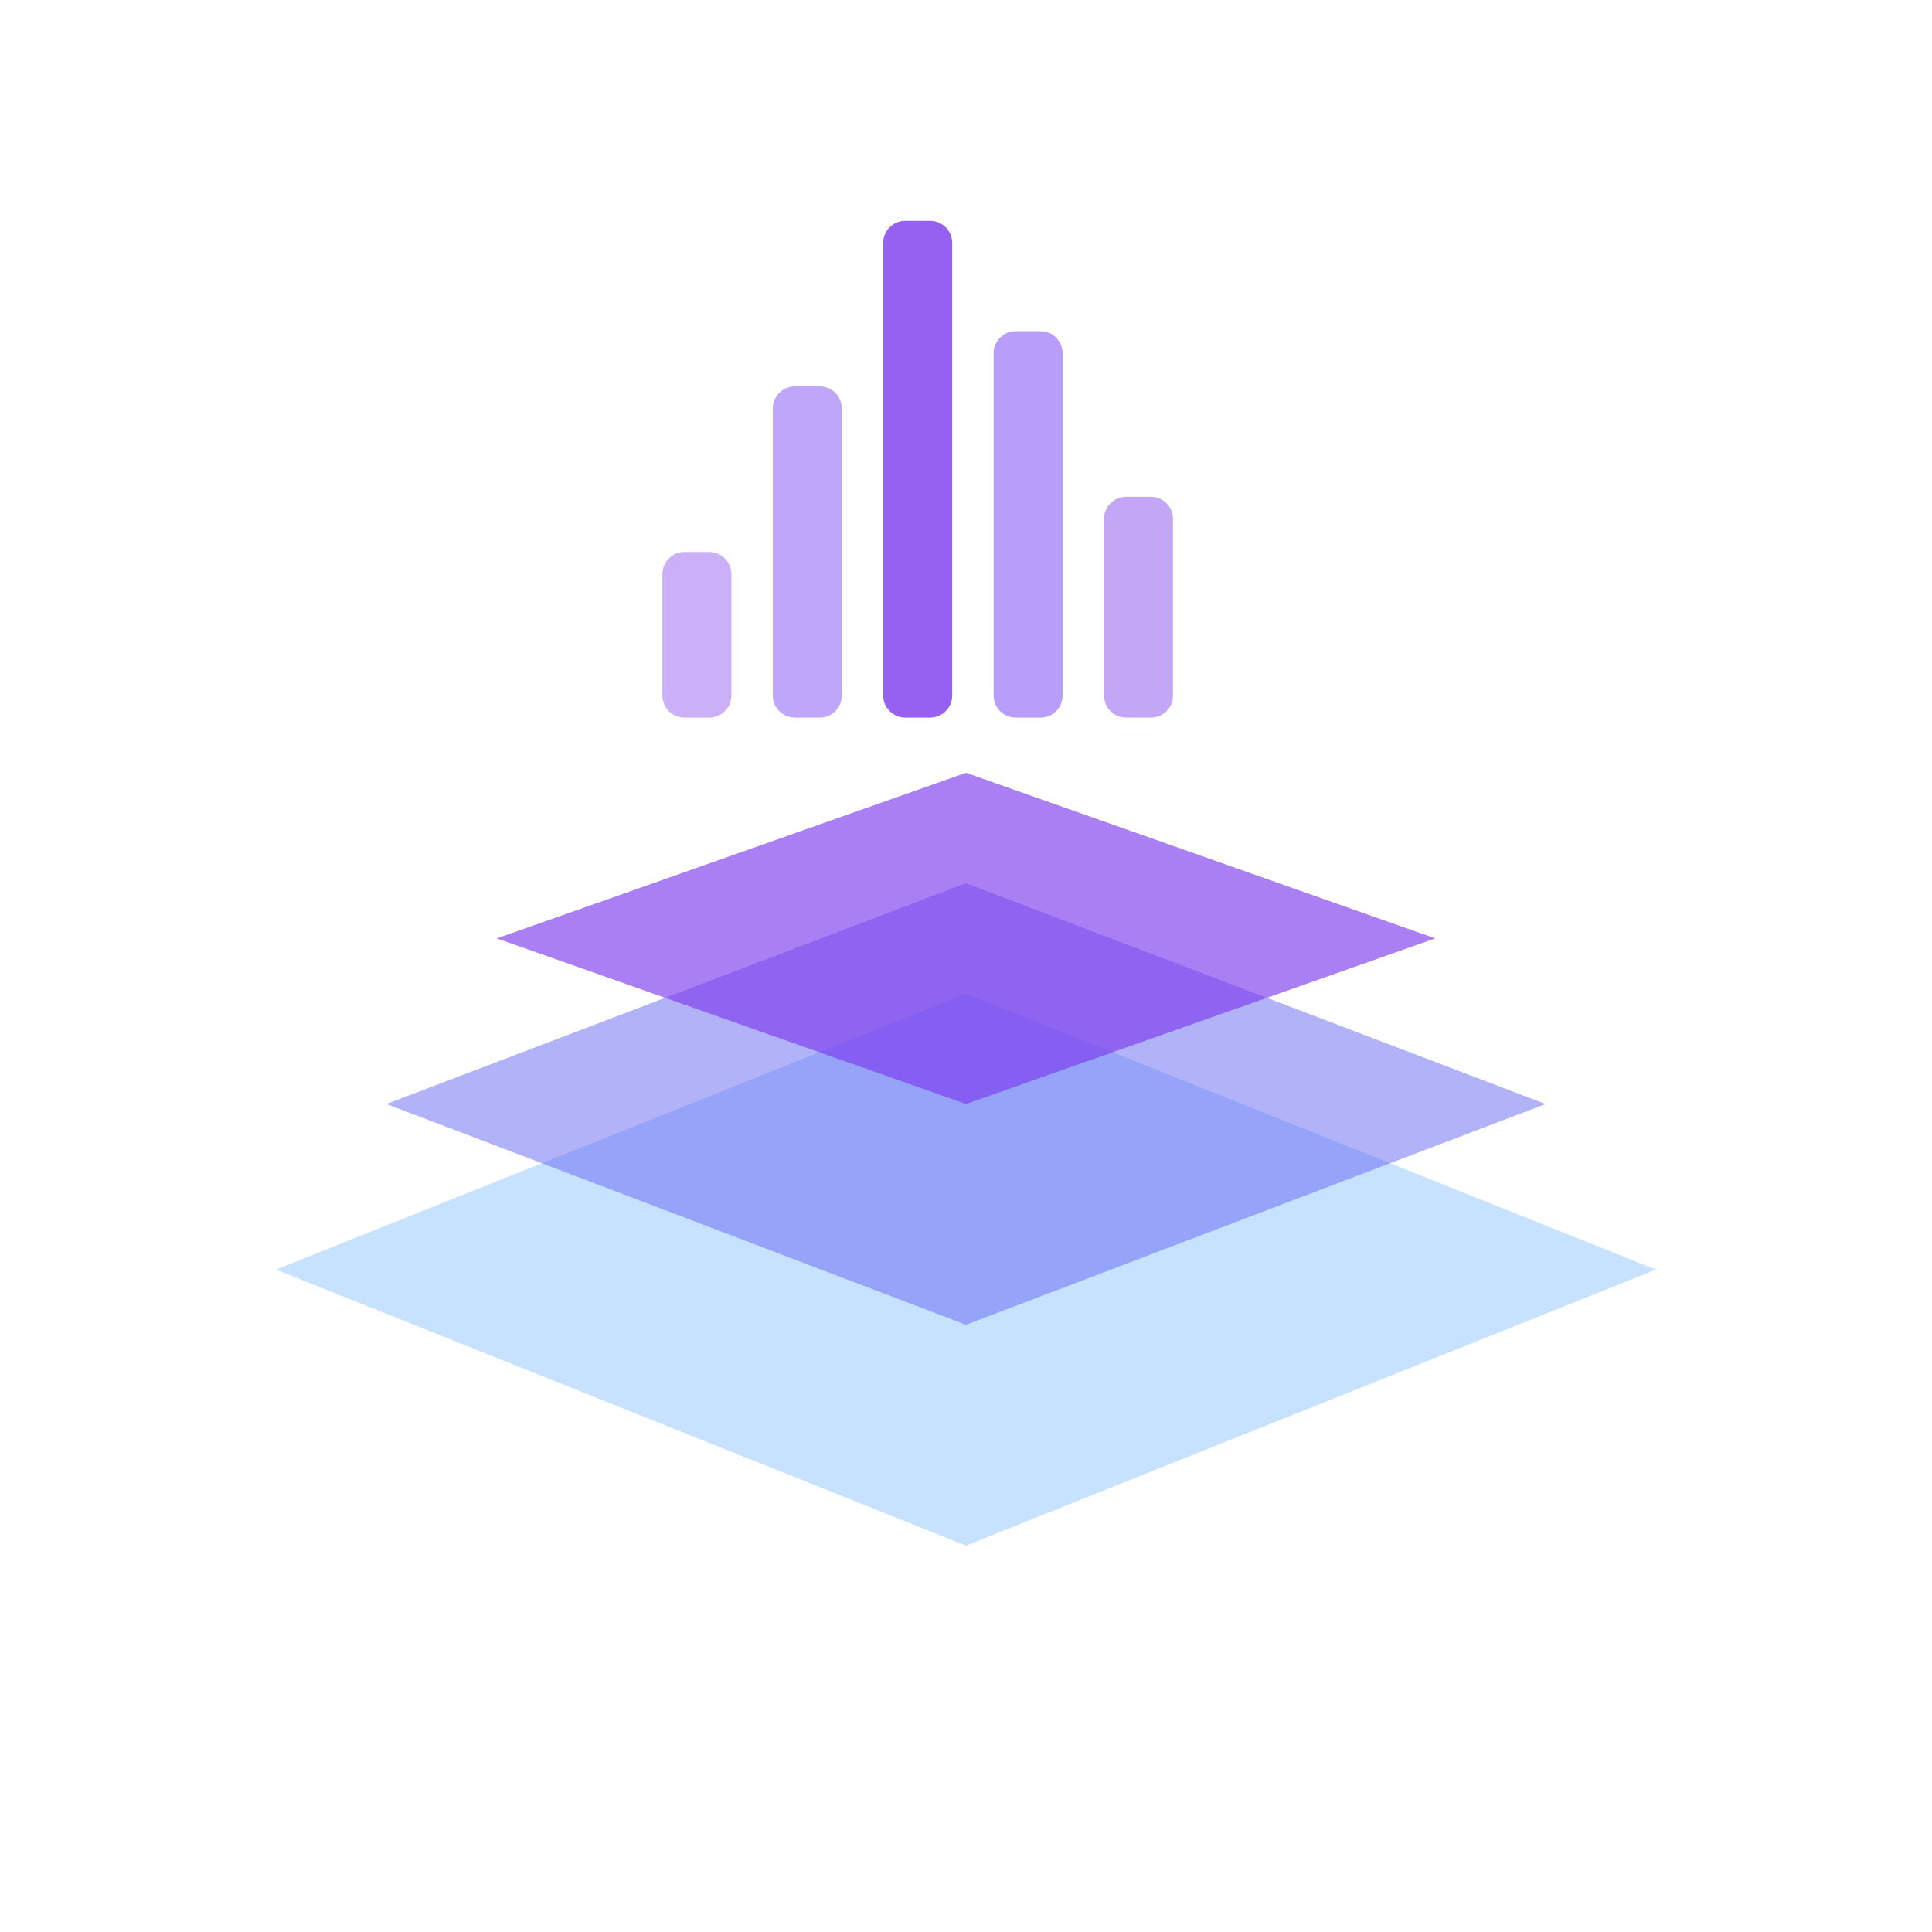
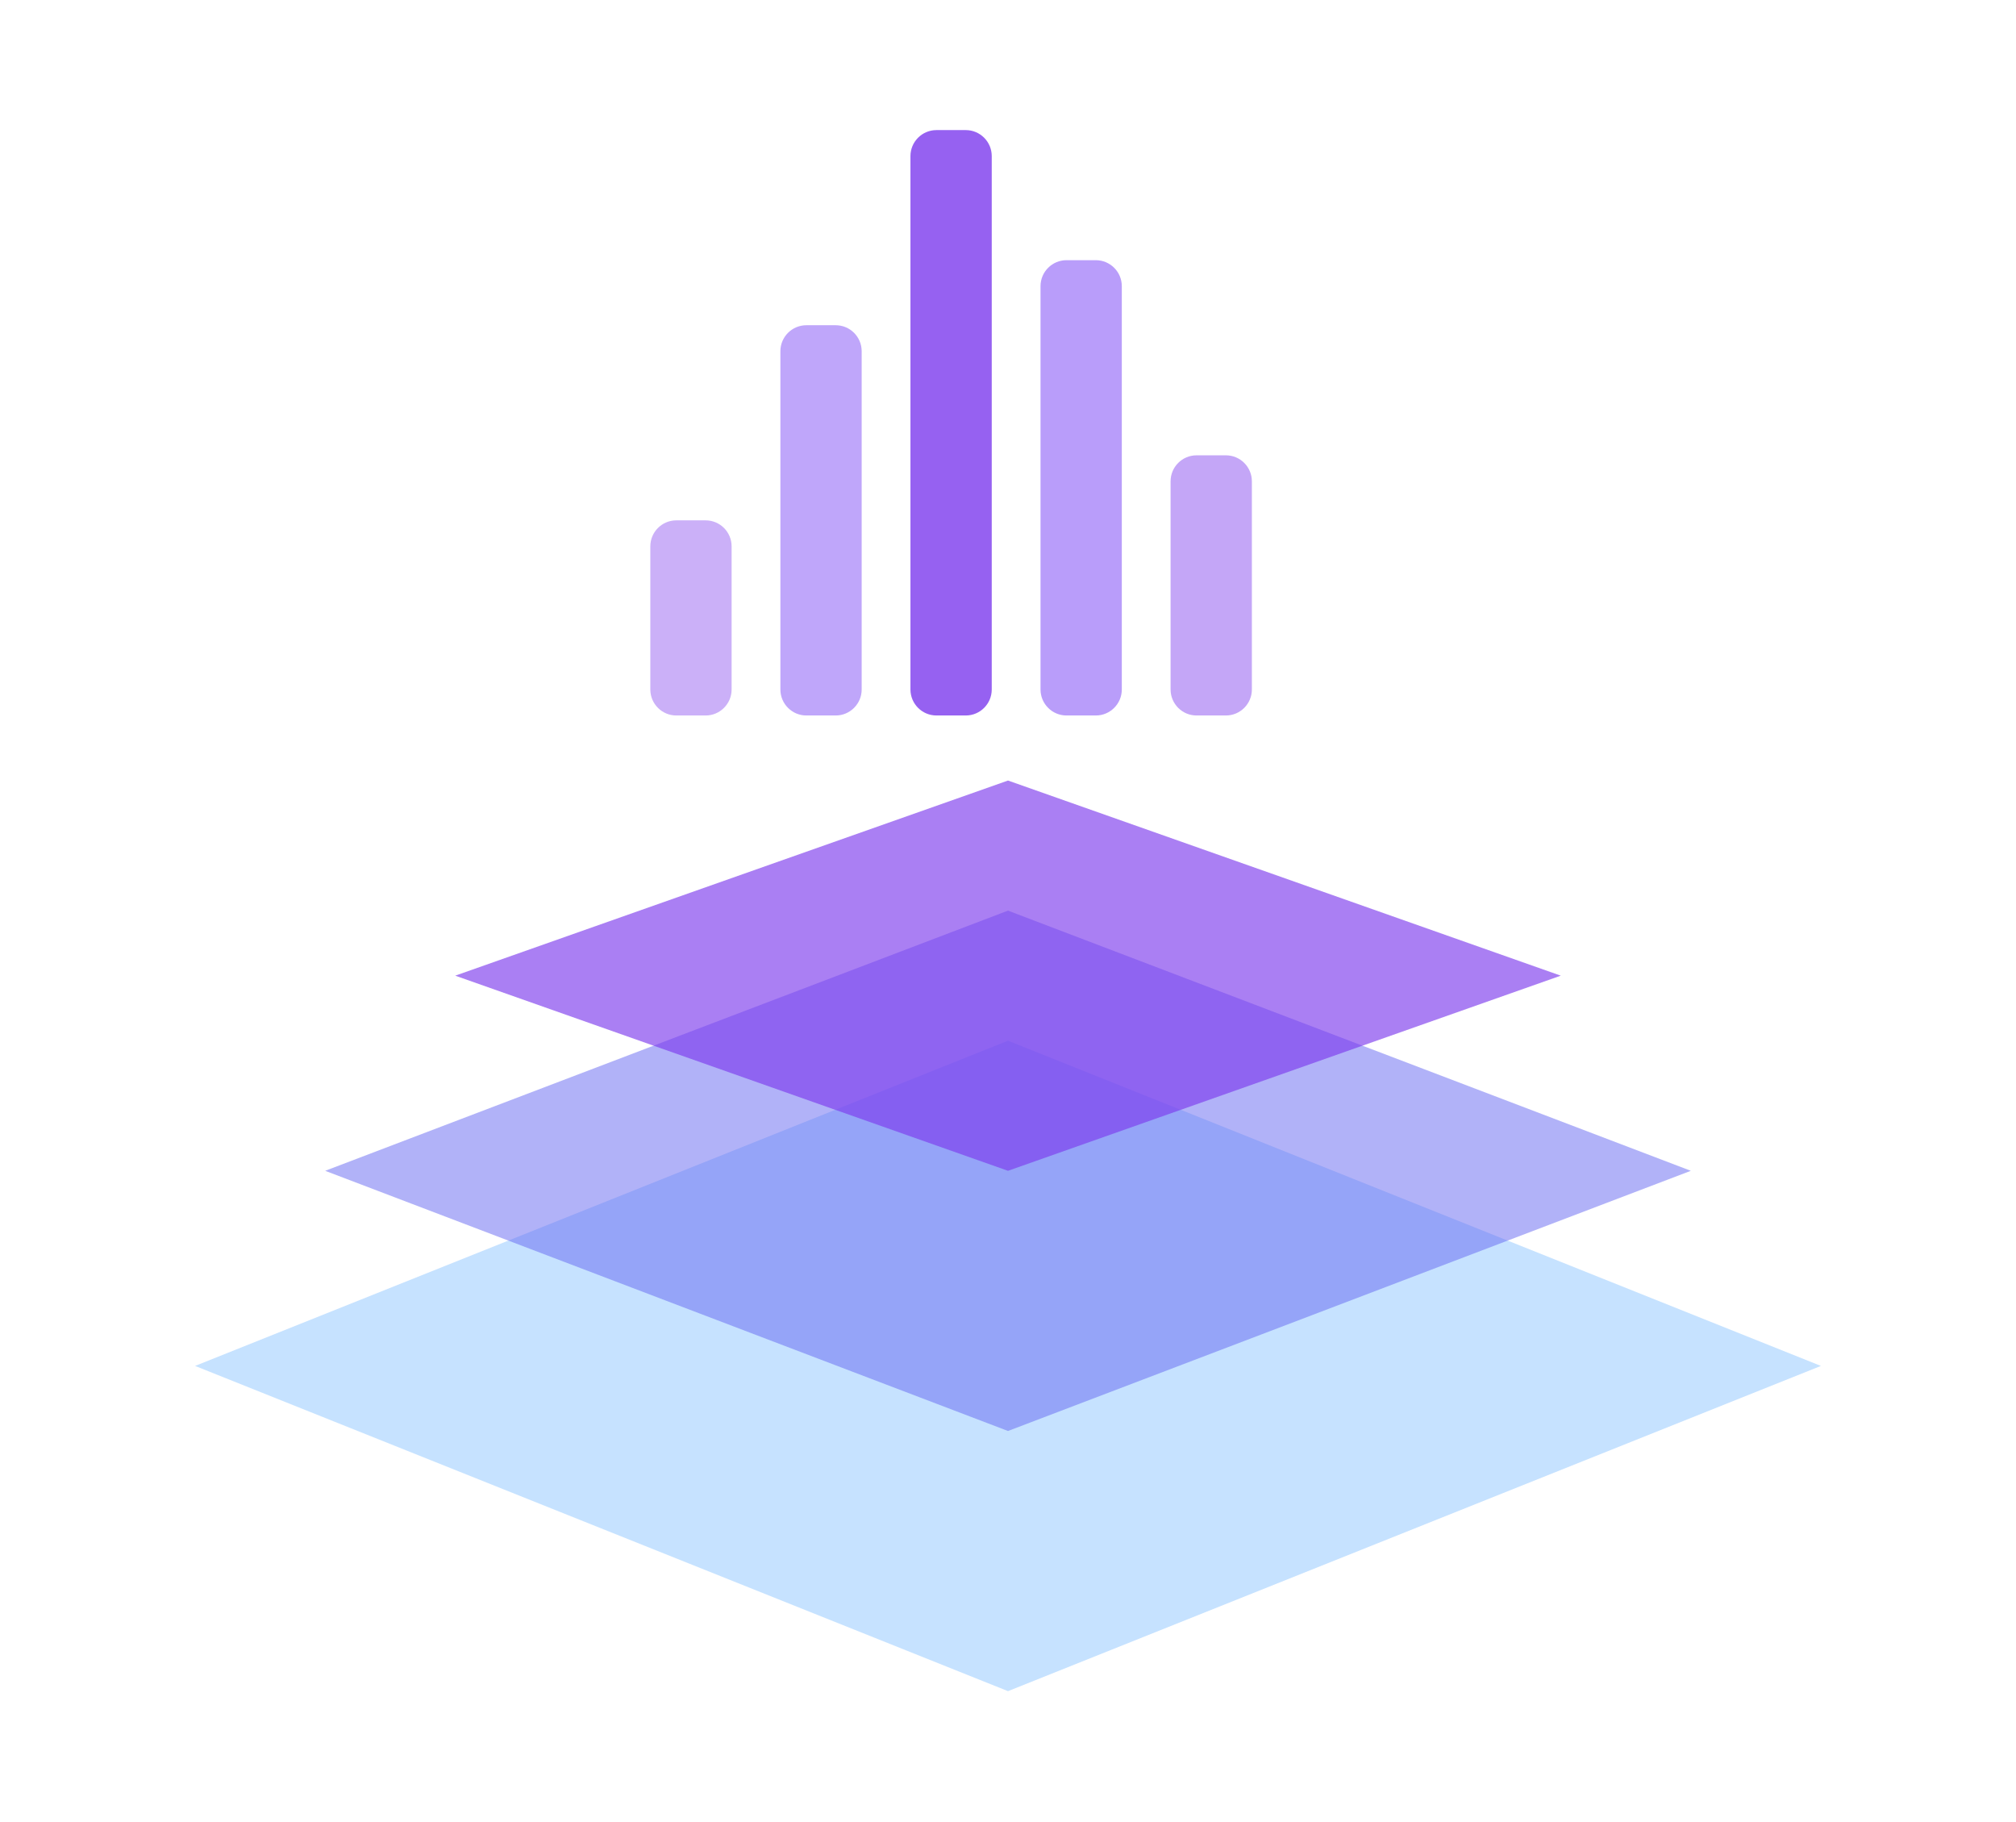
- <svg xmlns="http://www.w3.org/2000/svg" width="70" height="70" viewBox="0 0 70 70" fill="none">
+ <svg xmlns="http://www.w3.org/2000/svg" viewBox="4 4 62 56" fill="none">
  <polygon points="35,56 10,46 35,36 60,46" fill="#409eff" opacity="0.3" />
  <polygon points="35,48 14,40 35,32 56,40" fill="#6366f1" opacity="0.5" />
  <polygon points="35,40 18,34 35,28 52,34" fill="#7c3aed" opacity="0.65" />
  <rect x="24" y="20" width="2.5" height="6" rx="0.8" fill="#7c3aed" opacity="0.4" />
  <rect x="28" y="14" width="2.5" height="12" rx="0.8" fill="#8b5cf6" opacity="0.55" />
  <rect x="32" y="8" width="2.5" height="18" rx="0.8" fill="#7c3aed" opacity="0.8" />
  <rect x="36" y="12" width="2.5" height="14" rx="0.8" fill="#8b5cf6" opacity="0.6" />
  <rect x="40" y="18" width="2.5" height="8" rx="0.8" fill="#7c3aed" opacity="0.45" />
</svg>
